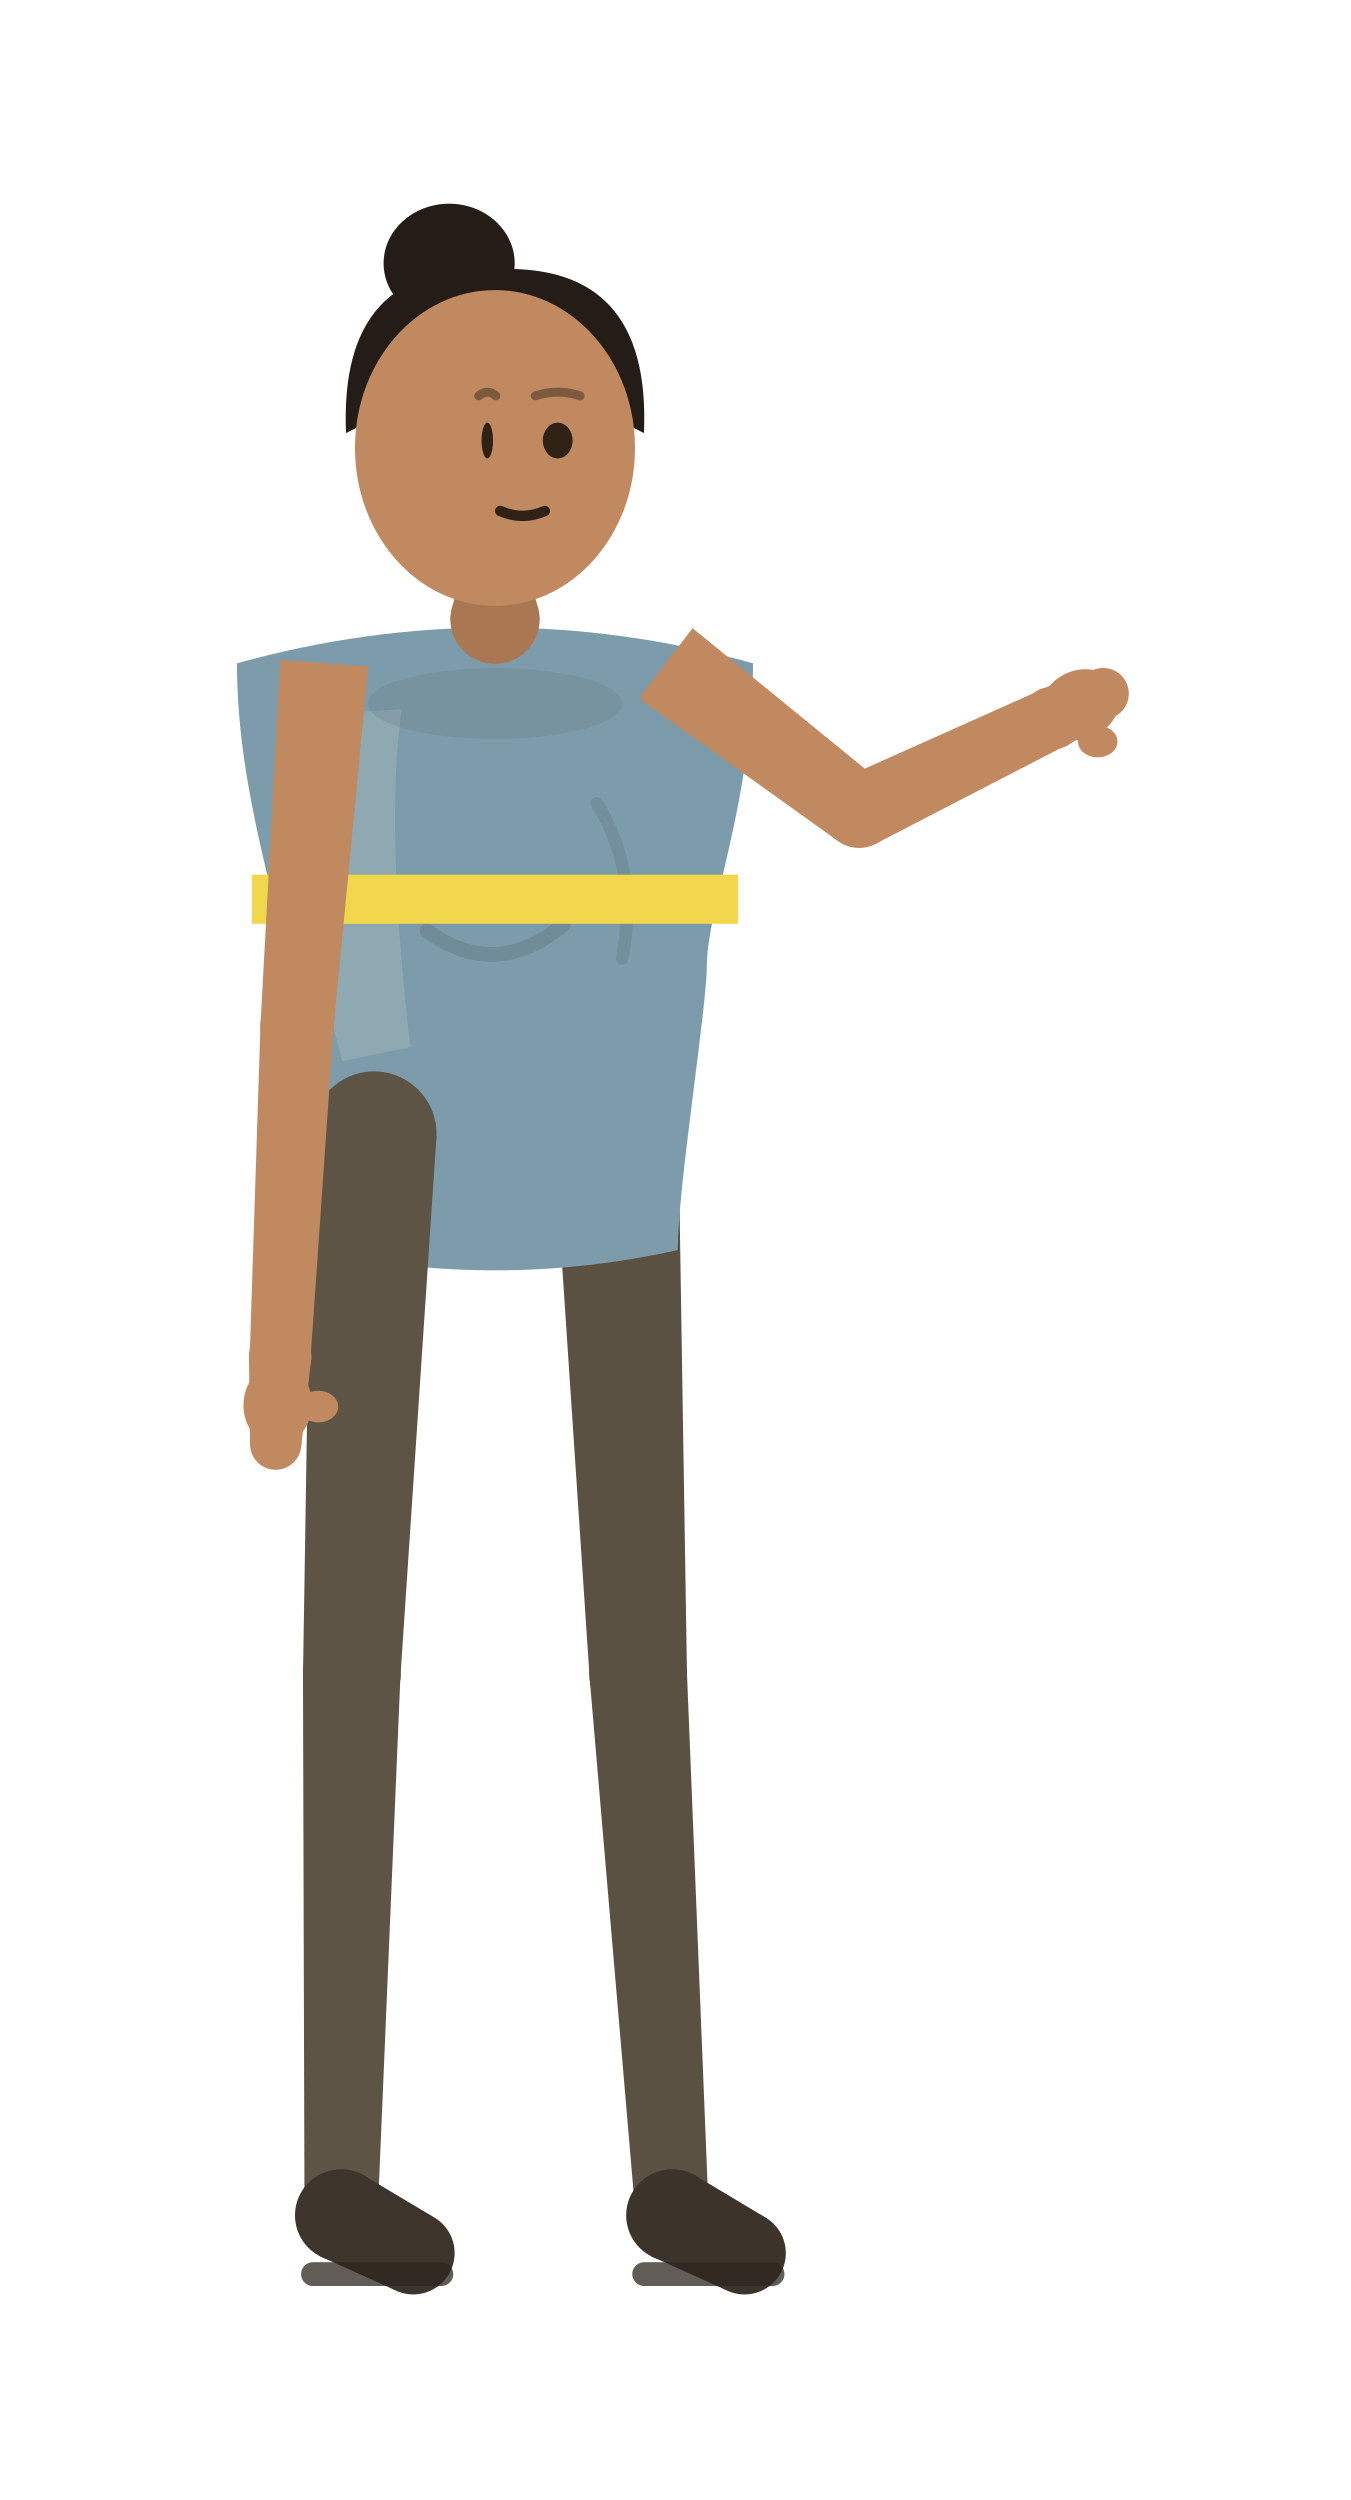
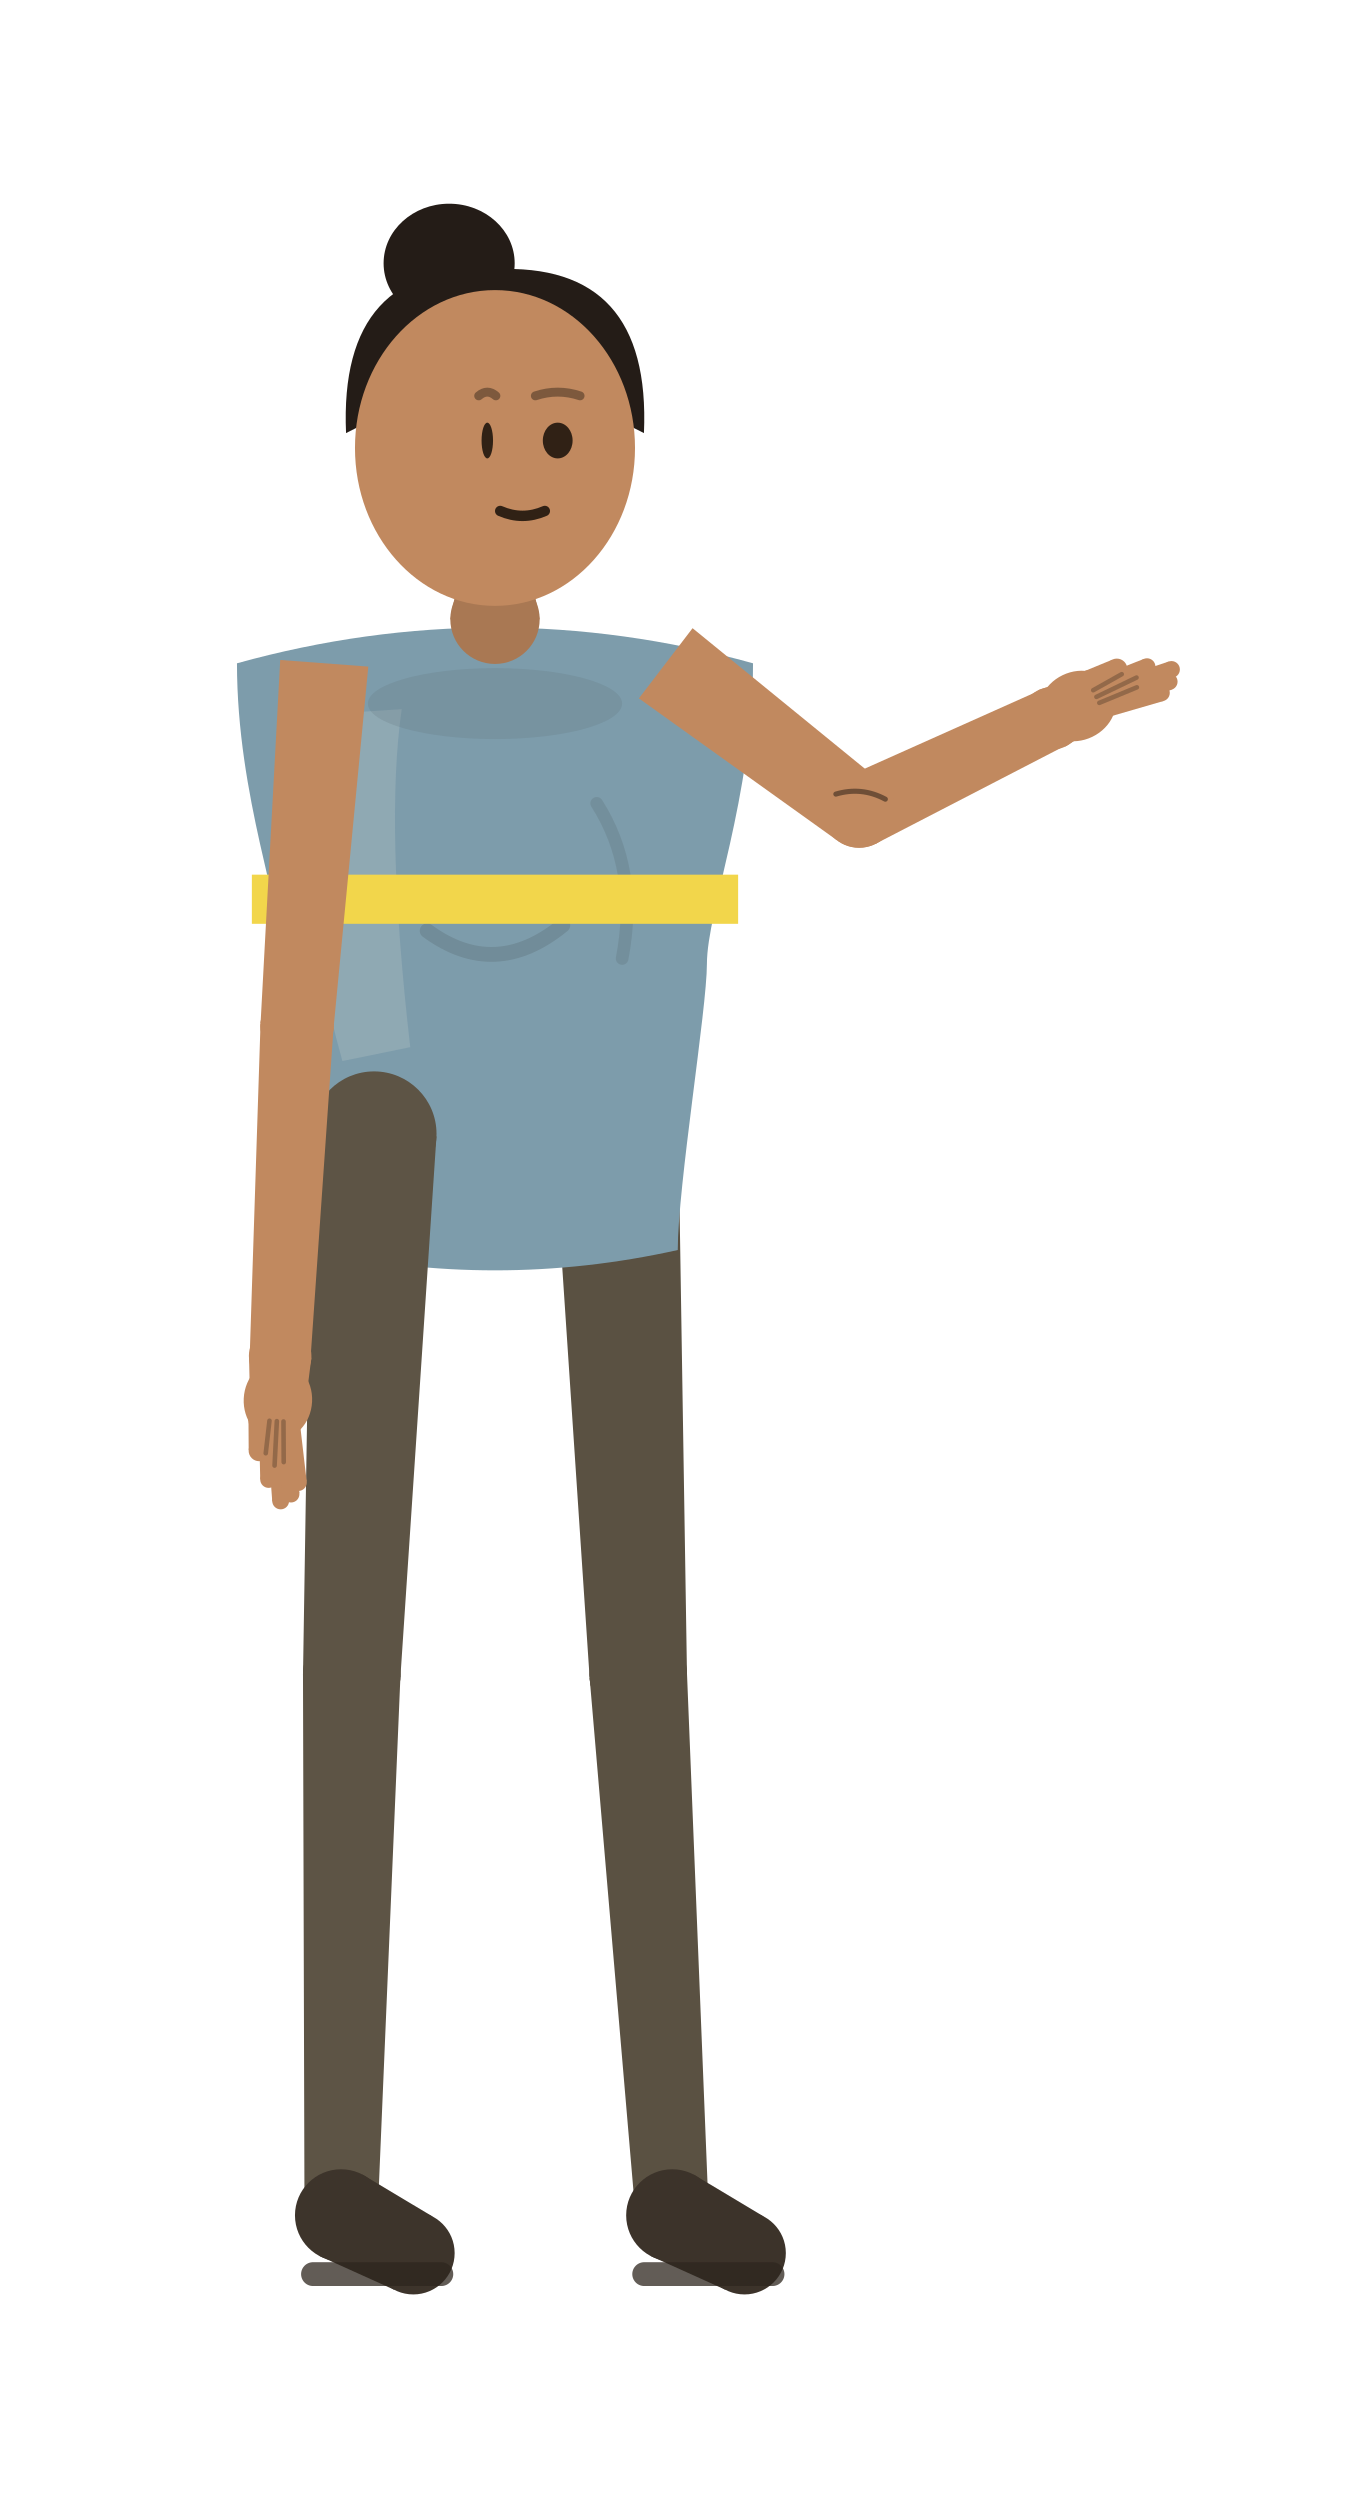
<svg xmlns="http://www.w3.org/2000/svg" class="nex-paperbook-figure" viewBox="-219.33 -502.4 598.2 1107.74" role="img" aria-label="Paperbook character">
  <g class="pb-figure" data-view-axis="three-quarter-right">
    <g class="pb-limb" fill="#5a5142">
      <path d="M 41.93 241.03 L 62.36 480.21 L 94.7 478.18 L 85.04 238.32 Z" />
      <circle cx="63.48" cy="239.67" r="21.6" />
      <circle cx="78.53" cy="479.2" r="16.2" />
    </g>
    <g class="pb-limb" fill="#5a5142">
      <path d="M 25.93 1.14 L 41.9 240.56 L 85.06 238.78 L 81.24 -1.14 Z" />
      <circle cx="53.58" cy="0" r="27.67" />
      <circle cx="63.48" cy="239.67" r="21.6" />
    </g>
    <g class="pb-foot" fill="#3c332a">
      <path d="M 69.07 497.28 L 102.06 512.17 L 119.03 479.7 L 87.99 461.11 Z" />
      <circle cx="78.53" cy="479.2" r="20.41" />
      <circle cx="110.55" cy="495.94" r="18.32" />
    </g>
    <g class="pb-foot" fill="#2e261e">
      <path d="M 66.11 505.25 L 122.97 505.25" stroke="#2e261e" stroke-width="10.56" stroke-linecap="round" fill="none" opacity="0.75" />
    </g>
    <g class="pb-top" fill="#7d9cab">
      <path d="M -114.33 -208.5 Q 0 -240.18 114.33 -208.5 C 114.33 -149.1 93.9 -99 93.9 -75.24 C 93.9 -55.44 80.98 23.17 80.98 51.48 Q 0 69.5 -80.98 51.48 C -80.98 23.17 -93.9 -55.44 -93.9 -75.24 C -93.9 -99 -114.33 -149.1 -114.33 -208.5 Z" />
    </g>
    <g class="pb-fold" fill="#a1b5bb">
      <path d="M -78.87 -185.72 Q -90.14 -112.07 -67.61 -32.27 L -37.56 -38.41 Q -48.83 -136.62 -41.32 -188.18 Z" opacity="0.5" />
    </g>
    <g class="pb-fold" fill="none">
      <path d="M -30.05 -89.97 Q 0 -67.87 30.05 -92.43" fill="none" stroke="#60747c" stroke-width="6.57" stroke-linecap="round" opacity="0.4" />
    </g>
    <g class="pb-fold" fill="none">
      <path d="M 45.07 -146.44 Q 63.85 -116.98 56.34 -77.7" fill="none" stroke="#60747c" stroke-width="5.63" stroke-linecap="round" opacity="0.32" />
    </g>
    <g class="pb-fold" fill="#60747c">
      <ellipse cx="0" cy="-190.63" rx="56.34" ry="15.73" opacity="0.22" />
    </g>
    <g class="pb-trim" fill="#f2d64b">
      <rect x="-107.73" y="-114.84" width="215.46" height="21.78" />
    </g>
    <g class="pb-neck" fill="#a97853">
      <path d="M -16.5 -244.5 L -19.8 -228 L 19.8 -228 L 16.5 -244.5 Z" />
      <circle cx="0" cy="-244.5" r="16.5" />
      <circle cx="0" cy="-228" r="19.8" />
    </g>
    <g class="pb-hair" fill="#241c17">
      <path d="M -66 -310.5 Q -69.3 -386.4 0 -383.1 Q 69.3 -386.4 66 -310.5 Q 0 -344.82 -66 -310.5 Z" />
      <ellipse cx="-20.32" cy="-385.74" rx="29.04" ry="26.4" />
    </g>
    <g class="pb-head" fill="#c1895f">
      <ellipse cx="0" cy="-303.9" rx="62.04" ry="69.96" />
    </g>
    <g class="pb-face">
      <path d="M 17.89 -327 Q 27.79 -330.3 37.69 -327" fill="none" stroke="#7d593d" stroke-width="3.96" stroke-linecap="round" />
      <path d="M -7.22 -327 Q -3.41 -330.3 0.39 -327" fill="none" stroke="#7d593d" stroke-width="3.96" stroke-linecap="round" />
      <ellipse cx="27.79" cy="-307.2" rx="6.6" ry="7.92" fill="#302115" />
      <ellipse cx="-3.41" cy="-307.2" rx="2.54" ry="7.92" fill="#302115" />
      <path d="M 2.31 -275.98 Q 12.19 -271.67 22.07 -275.98" fill="none" stroke="#302115" stroke-width="4.62" stroke-linecap="round" />
    </g>
    <g class="pb-limb" fill="#c1895f">
      <path d="M 63.76 -192.95 L 151.49 -130.1 L 171.18 -155.84 L 87.54 -224.05 Z" />
      <circle cx="161.34" cy="-142.97" r="16.2" />
    </g>
    <g class="pb-limb" fill="#5d5445">
      <path d="M -81.24 -1.14 L -85.06 238.78 L -41.9 240.56 L -25.93 1.14 Z" />
      <circle cx="-53.58" cy="0" r="27.67" />
      <circle cx="-63.48" cy="239.67" r="21.6" />
    </g>
    <g class="pb-limb" fill="#5d5445">
      <path d="M -85.08 239.24 L -84.41 478.88 L -52.02 479.52 L -41.89 240.1 Z" />
      <circle cx="-63.48" cy="239.67" r="21.6" />
      <circle cx="-68.22" cy="479.2" r="16.2" />
    </g>
    <g class="pb-limb" fill="#c1895f">
      <path d="M -95.17 -209.97 L -103.87 -49.02 L -71.56 -46.59 L -56.13 -207.03 Z" />
      <circle cx="-87.72" cy="-47.81" r="16.2" />
    </g>
    <g class="pb-foot" fill="#3d342b">
      <path d="M -77.68 497.28 L -44.69 512.17 L -27.71 479.7 L -58.76 461.11 Z" />
      <circle cx="-68.22" cy="479.2" r="20.41" />
      <circle cx="-36.2" cy="495.94" r="18.32" />
    </g>
    <g class="pb-foot" fill="#2e261e">
      <path d="M -80.64 505.25 L -23.78 505.25" stroke="#2e261e" stroke-width="10.56" stroke-linecap="round" fill="none" opacity="0.75" />
    </g>
    <g class="pb-limb" fill="#c1895f">
      <path d="M -103.9 -48.63 L -108.67 97.79 L -81.71 99.17 L -71.54 -46.98 Z" />
      <circle cx="-87.72" cy="-47.81" r="16.2" />
      <circle cx="-95.19" cy="98.48" r="13.5" />
    </g>
    <g class="pb-hand" fill="#c1895f">
-       <path d="M -109.02 97.77 L -108.54 136.91 L -85.82 138.07 L -81.36 99.18 Z" />
+       <path d="M -109.02 97.77 L -108.56 117.35 L -83.81 118.61 L -81.36 99.18 Z" />
      <circle cx="-95.19" cy="98.48" r="13.85" />
-       <circle cx="-97.18" cy="137.49" r="11.37" />
-       <ellipse cx="-96.29" cy="119.93" rx="18.08" ry="15.16" transform="rotate(92.92 -96.29 119.93)" />
-       <ellipse cx="-78.23" cy="120.86" rx="8.75" ry="7" />
+       <circle cx="-96.19" cy="117.98" r="12.39" />
+       <ellipse cx="-96.19" cy="117.98" rx="17.5" ry="15.16" transform="rotate(92.92 -96.19 117.98)" />
+       <path d="M -109.23 126.49 L -109.14 140.02 L -99.84 140.76 L -97.6 127.42 Z" />
+       <circle cx="-103.41" cy="126.96" r="5.83" />
+       <circle cx="-104.49" cy="140.39" r="4.67" />
+       <path d="M -104.59 127.07 L -104.03 153.09 L -96.57 153.2 L -95.26 127.2 Z" />
+       <circle cx="-99.93" cy="127.13" r="4.67" />
+       <circle cx="-100.3" cy="153.15" r="3.73" />
+       <path d="M -101.32 127.52 L -98.7 162.84 L -91.24 162.48 L -92 127.08 Z" />
+       <circle cx="-96.66" cy="127.3" r="4.67" />
+       <circle cx="-94.97" cy="162.66" r="3.73" />
+       <path d="M -98.36 127.93 L -94.1 160.01 L -86.68 159.24 L -89.08 126.97 Z" />
+       <circle cx="-93.72" cy="127.45" r="4.67" />
+       <circle cx="-90.39" cy="159.62" r="3.73" />
+       <path d="M -95.83 128.28 L -90.84 155.07 L -83.45 153.96 L -86.6 126.88 Z" />
+       <circle cx="-91.22" cy="127.58" r="4.67" />
+       <circle cx="-87.14" cy="154.51" r="3.73" />
+     </g>
+     <g class="pb-detail" fill="none">
+       <path d="M -99.93 127.13 L -101.58 141.53" fill="none" stroke="#664933" stroke-width="2.04" stroke-linecap="round" opacity="0.5" />
+       <path d="M -96.66 127.3 L -97.67 146.99" fill="none" stroke="#664933" stroke-width="2.04" stroke-linecap="round" opacity="0.5" />
+       <path d="M -93.72 127.45 L -93.62 145.46" fill="none" stroke="#664933" stroke-width="2.04" stroke-linecap="round" opacity="0.5" />
    </g>
    <g class="pb-limb" fill="#c1895f">
      <path d="M 168.37 -128.37 L 252.56 -171.93 L 240.84 -196.25 L 154.31 -157.56 Z" />
      <circle cx="161.34" cy="-142.97" r="16.2" />
      <circle cx="246.7" cy="-184.09" r="13.5" />
    </g>
+     <g class="pb-detail" fill="none">
+       <path d="M 151.04 -150.54 Q 162.46 -153.93 172.95 -148.29" fill="none" stroke="#6f4f37" stroke-width="2.27" stroke-linecap="round" />
+     </g>
    <g class="pb-hand" fill="#c1895f">
-       <path d="M 252.71 -171.61 L 274.4 -184.81 L 264.53 -205.3 L 240.69 -196.57 Z" />
+       <path d="M 252.71 -171.61 L 263.46 -178.41 L 252.71 -200.74 L 240.69 -196.57 Z" />
      <circle cx="246.7" cy="-184.09" r="13.85" />
-       <circle cx="269.47" cy="-195.05" r="11.37" />
-       <ellipse cx="259.22" cy="-190.12" rx="18.08" ry="15.16" transform="rotate(-25.72 259.22 -190.12)" />
-       <ellipse cx="267.07" cy="-173.83" rx="8.75" ry="7" />
+       <circle cx="258.08" cy="-189.57" r="12.39" />
+       <ellipse cx="258.08" cy="-189.57" rx="17.5" ry="15.16" transform="rotate(-25.72 258.08 -189.57)" />
+       <path d="M 266.24 -194.53 L 277.67 -201.77 L 273.38 -210.05 L 260.87 -204.89 Z" />
+       <circle cx="263.56" cy="-199.71" r="5.83" />
+       <circle cx="275.52" cy="-205.91" r="4.67" />
+       <path d="M 266.94 -192.29 L 290.4 -203.57 L 287.41 -210.41 L 263.2 -200.84 Z" />
+       <circle cx="265.07" cy="-196.57" r="4.67" />
+       <circle cx="288.91" cy="-206.99" r="3.73" />
+       <path d="M 268.09 -189.24 L 301.02 -202.26 L 298.46 -209.27 L 264.89 -198 Z" />
+       <circle cx="266.49" cy="-193.62" r="4.67" />
+       <circle cx="299.74" cy="-205.76" r="3.73" />
+       <path d="M 269.12 -186.5 L 299.8 -196.79 L 297.63 -203.93 L 266.41 -195.43 Z" />
+       <circle cx="267.77" cy="-190.97" r="4.67" />
+       <circle cx="298.72" cy="-200.36" r="3.73" />
+       <path d="M 270 -184.18 L 296.18 -191.77 L 294.35 -199.01 L 267.71 -193.23 Z" />
+       <circle cx="268.86" cy="-188.71" r="4.67" />
+       <circle cx="295.27" cy="-195.39" r="3.73" />
+     </g>
+     <g class="pb-detail" fill="none">
+       <path d="M 265.07 -196.57 L 277.7 -203.67" fill="none" stroke="#664933" stroke-width="2.04" stroke-linecap="round" opacity="0.5" />
+       <path d="M 266.49 -193.62 L 284.25 -202.17" fill="none" stroke="#664933" stroke-width="2.04" stroke-linecap="round" opacity="0.5" />
+       <path d="M 267.77 -190.97 L 284.41 -197.85" fill="none" stroke="#664933" stroke-width="2.04" stroke-linecap="round" opacity="0.5" />
    </g>
  </g>
</svg>
